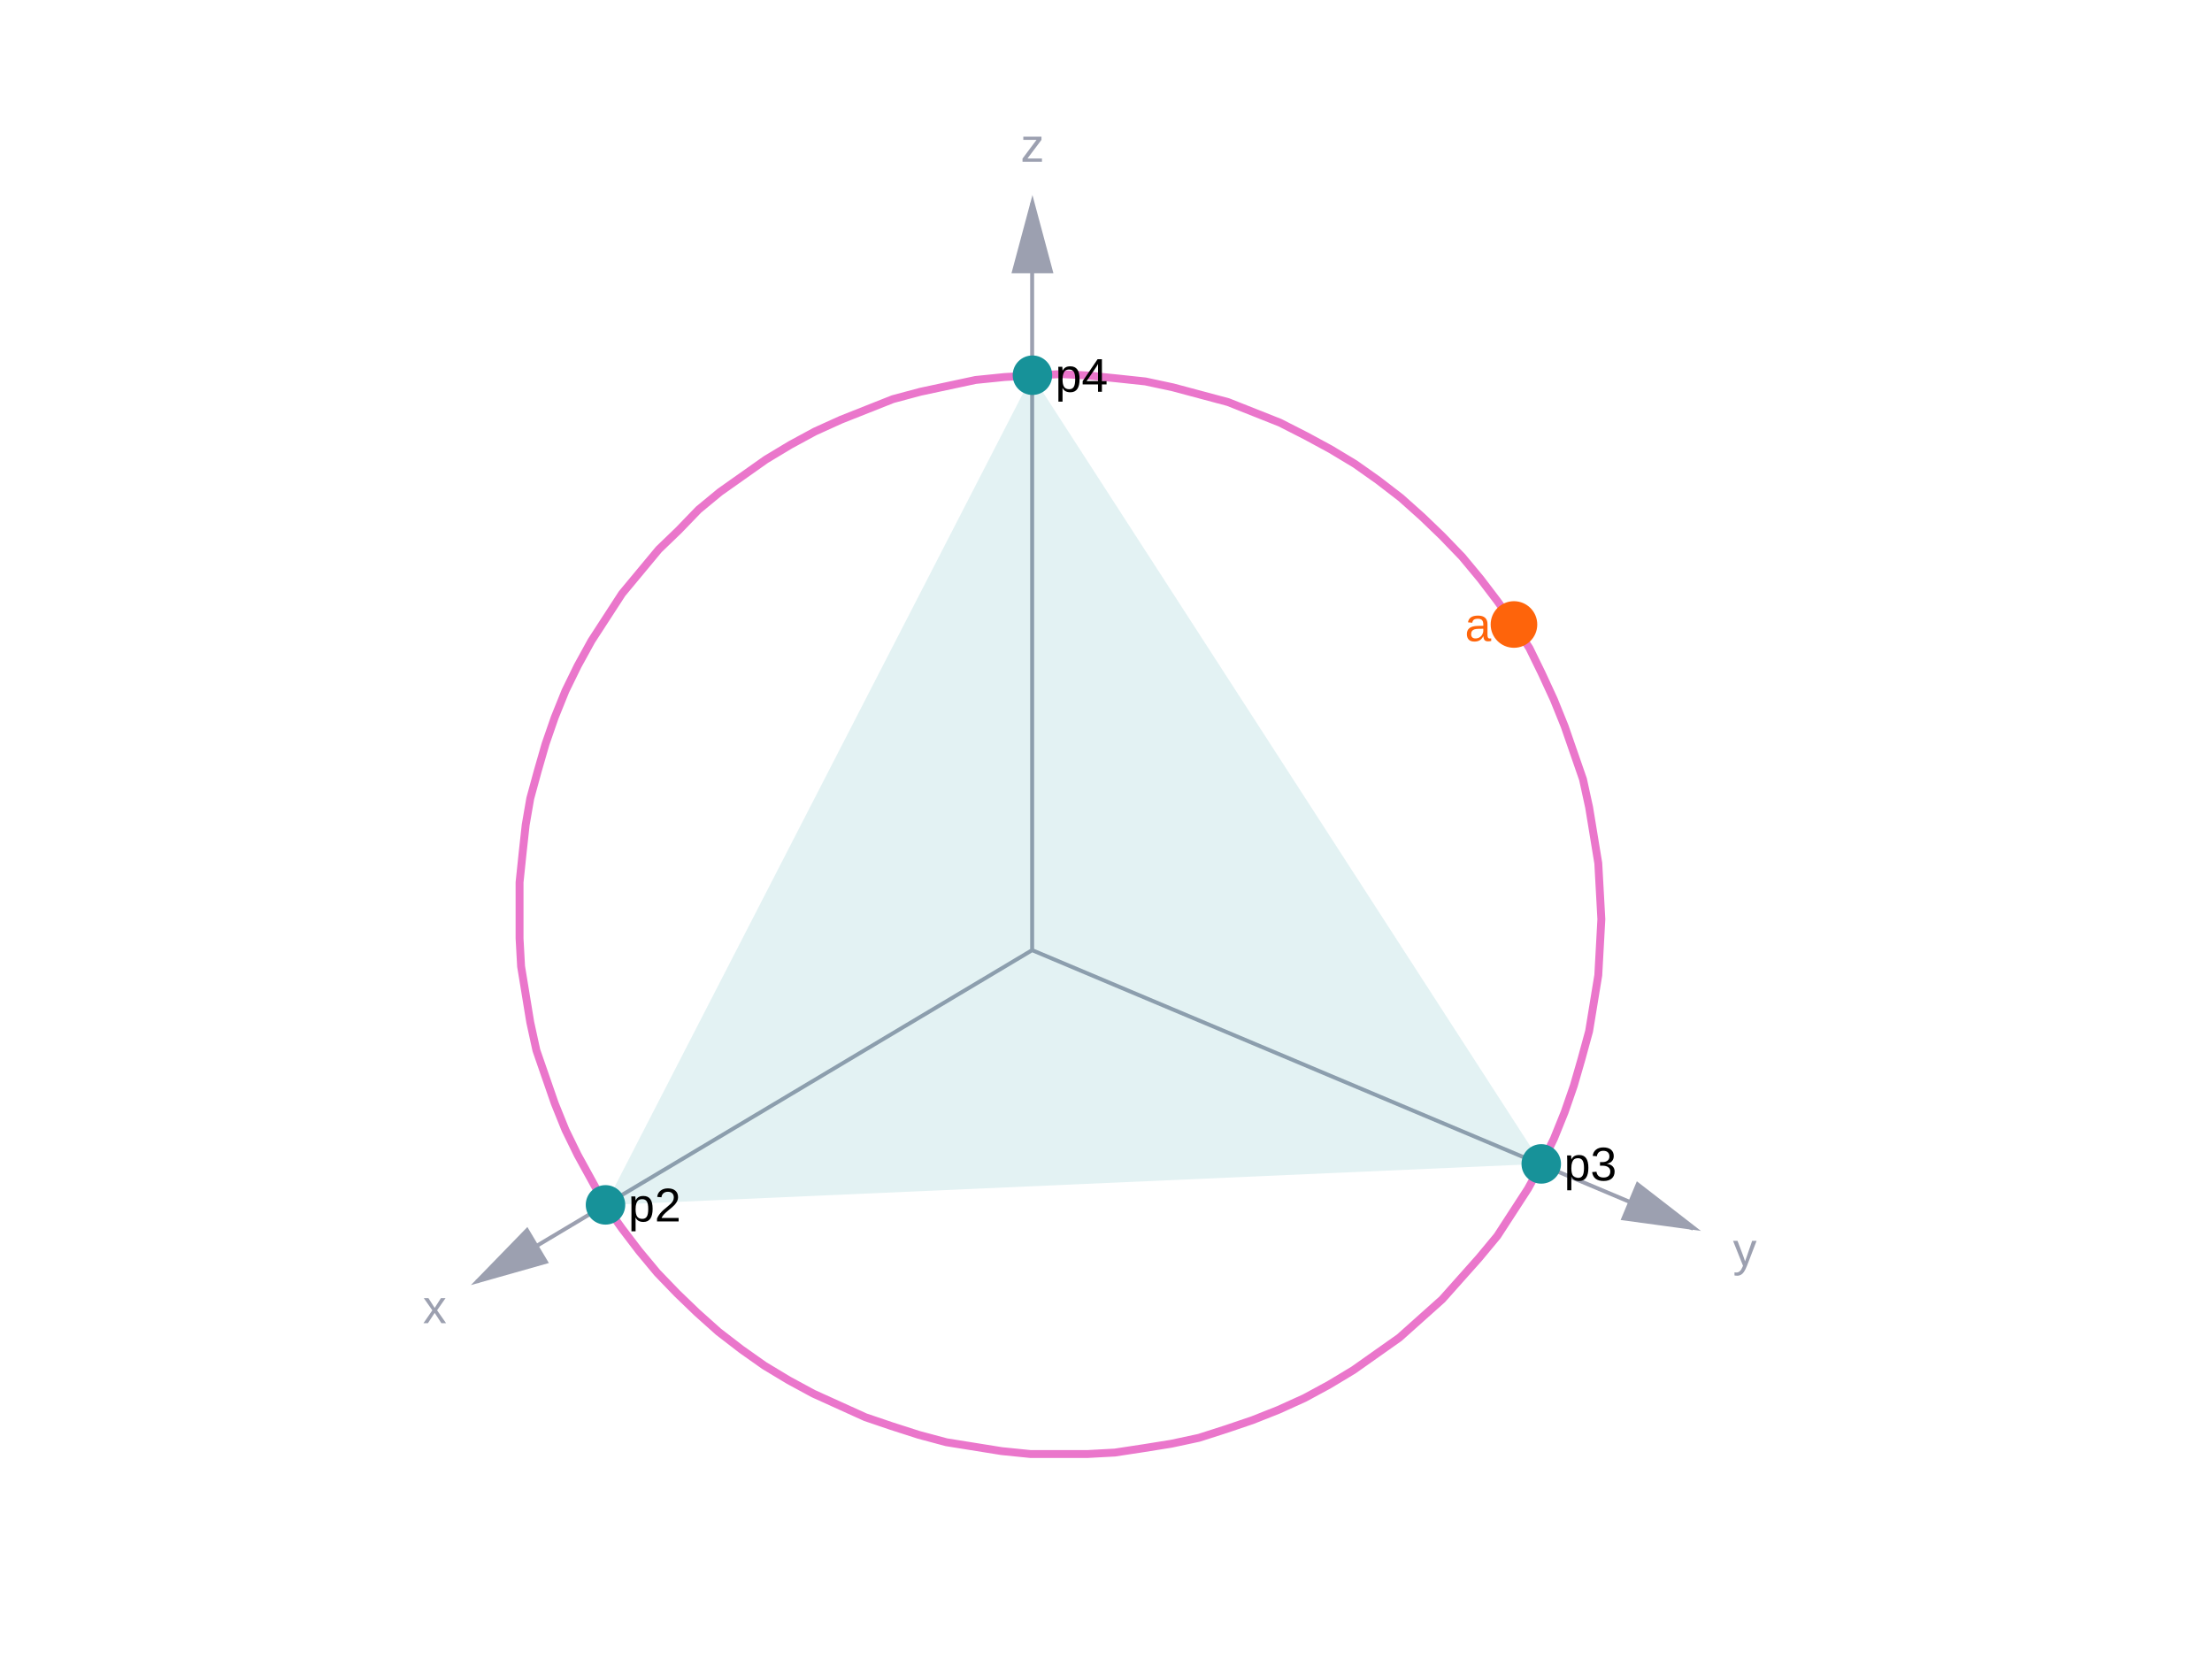
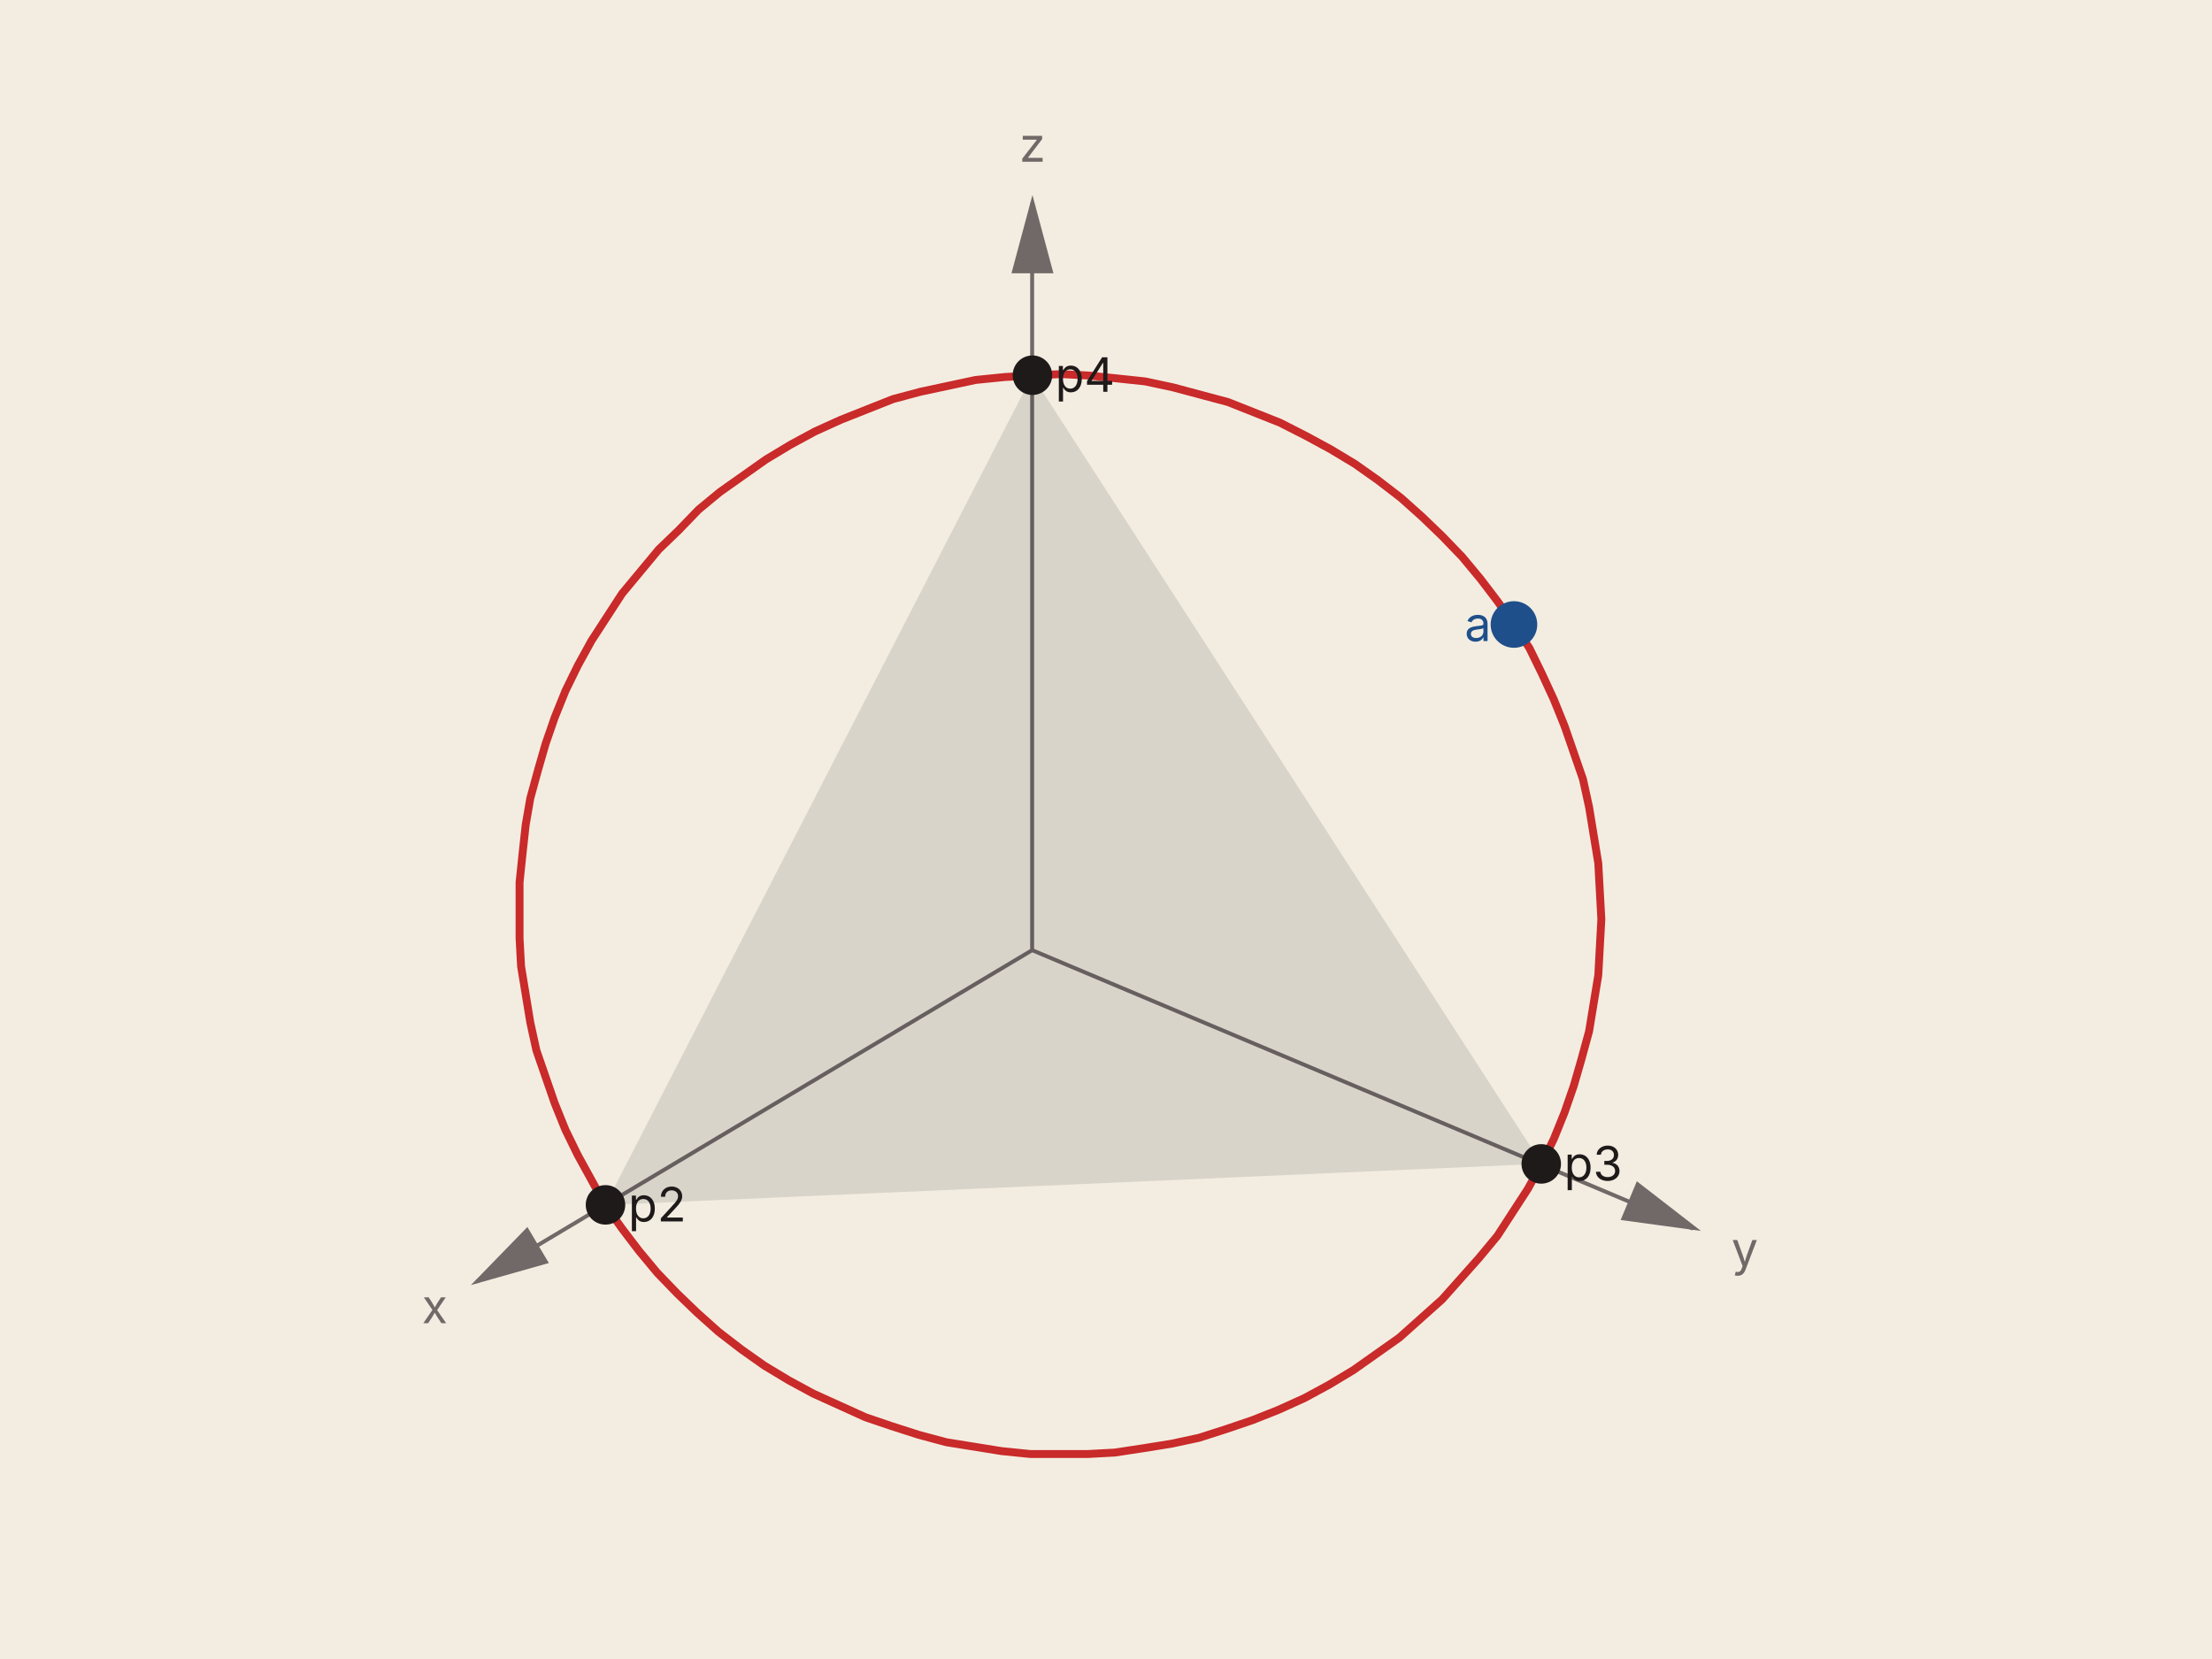
- <svg xmlns="http://www.w3.org/2000/svg" width="560" height="420" viewBox="0 0 560 420" font-family="Arial,Helvetica,sans-serif" font-size="12">
-   <rect x="0" y="0" width="560" height="420" fill="white" stroke="none" stroke-width="0" />
+ <svg xmlns="http://www.w3.org/2000/svg" width="560" height="420" viewBox="0 0 560 420" font-family="Inter,Arial,Helvetica,sans-serif" font-size="12">
+   <rect x="0" y="0" width="560" height="420" fill="#f3ede1" stroke="none" stroke-width="0" />
  <g class="fs-axes" data-area="89.31 476.69 16 389" data-x="-1.0233e0 1.2804e0" data-y="-8.824e-1 1.3358e0" data-log="0 0" data-grid="0" data-font-size="12" data-xtics="none" data-ytics="none">
    <g class="fs-grid" display="none">
</g>
    <svg class="fs-plot" x="89.31" y="16" width="387.37" height="373" viewBox="0 0 1 1" preserveAspectRatio="none" overflow="hidden">
      <g class="fs-series" data-series="1">
-         <path class="fs-vectors" data-head="1" data-filled="1" fill="none" stroke="#9ca0b0" stroke-width="1" vector-effect="non-scaling-stroke" d="M0.444,0.602L0.081,0.827M0.444,0.602L0.876,0.791M0.444,0.602L0.444,0.095" />
+         <path class="fs-vectors" data-head="1" data-filled="1" fill="none" stroke="#716868" stroke-width="1" vector-effect="non-scaling-stroke" d="M0.444,0.602L0.081,0.827M0.444,0.602L0.876,0.791M0.444,0.602L0.444,0.095" />
      </g>
      <g class="fs-series" data-series="2">
</g>
      <g class="fs-series" data-series="3">
-         <path fill="#179299" fill-opacity="0.12" stroke="none" vector-effect="non-scaling-stroke" d="M0.165,0.775 0.777,0.747 0.444,0.212 0.165,0.775Z" />
+         <path fill="#1f1a1a" fill-opacity="0.12" stroke="none" vector-effect="non-scaling-stroke" d="M0.165,0.775 0.777,0.747 0.444,0.212 0.165,0.775Z" />
      </g>
      <g class="fs-series" data-series="4">
-         <polyline fill="none" stroke="#ea76cb" stroke-width="2" stroke-linejoin="round" vector-effect="non-scaling-stroke" points="0.165,0.775 0.176,0.791 0.187,0.806 0.199,0.821 0.212,0.835 0.225,0.848 0.239,0.861 0.254,0.873 0.269,0.884 0.285,0.894 0.301,0.903 0.318,0.911 0.335,0.919 0.352,0.925 0.37,0.931 0.388,0.936 0.406,0.939 0.424,0.942 0.443,0.944 0.461,0.944 0.48,0.944 0.498,0.943 0.517,0.94 0.535,0.937 0.553,0.933 0.571,0.927 0.588,0.921 0.605,0.914 0.622,0.906 0.638,0.897 0.654,0.887 0.669,0.876 0.684,0.865 0.698,0.852 0.712,0.839 0.724,0.825 0.736,0.811 0.748,0.796 0.758,0.78 0.768,0.764 0.777,0.747 0.785,0.73 0.792,0.712 0.798,0.694 0.803,0.676 0.808,0.657 0.811,0.638 0.814,0.619 0.815,0.6 0.816,0.581 0.815,0.562 0.814,0.543 0.811,0.524 0.808,0.505 0.804,0.486 0.798,0.468 0.792,0.45 0.785,0.432 0.777,0.414 0.769,0.397 0.759,0.381 0.748,0.365 0.737,0.35 0.725,0.335 0.712,0.321 0.699,0.308 0.685,0.295 0.67,0.283 0.655,0.272 0.639,0.262 0.623,0.253 0.606,0.244 0.589,0.237 0.572,0.23 0.554,0.225 0.536,0.22 0.518,0.216 0.5,0.214 0.481,0.212 0.463,0.211 0.444,0.212 0.426,0.213 0.407,0.215 0.389,0.219 0.371,0.223 0.353,0.228 0.336,0.235 0.319,0.242 0.302,0.25 0.286,0.259 0.27,0.269 0.255,0.28 0.24,0.291 0.226,0.303 0.213,0.317 0.2,0.33 0.188,0.345 0.176,0.36 0.166,0.376 0.156,0.392 0.147,0.409 0.139,0.426 0.132,0.444 0.126,0.462 0.121,0.48 0.116,0.499 0.113,0.517 0.111,0.536 0.109,0.556 0.109,0.575 0.109,0.594 0.11,0.613 0.113,0.632 0.116,0.651 0.12,0.67 0.126,0.688 0.132,0.706 0.139,0.724 0.147,0.741 0.156,0.758 0.165,0.775" />
+         <polyline fill="none" stroke="#c92a2a" stroke-width="2" stroke-linejoin="round" vector-effect="non-scaling-stroke" points="0.165,0.775 0.176,0.791 0.187,0.806 0.199,0.821 0.212,0.835 0.225,0.848 0.239,0.861 0.254,0.873 0.269,0.884 0.285,0.894 0.301,0.903 0.318,0.911 0.335,0.919 0.352,0.925 0.37,0.931 0.388,0.936 0.406,0.939 0.424,0.942 0.443,0.944 0.461,0.944 0.48,0.944 0.498,0.943 0.517,0.94 0.535,0.937 0.553,0.933 0.571,0.927 0.588,0.921 0.605,0.914 0.622,0.906 0.638,0.897 0.654,0.887 0.669,0.876 0.684,0.865 0.698,0.852 0.712,0.839 0.724,0.825 0.736,0.811 0.748,0.796 0.758,0.78 0.768,0.764 0.777,0.747 0.785,0.73 0.792,0.712 0.798,0.694 0.803,0.676 0.808,0.657 0.811,0.638 0.814,0.619 0.815,0.6 0.816,0.581 0.815,0.562 0.814,0.543 0.811,0.524 0.808,0.505 0.804,0.486 0.798,0.468 0.792,0.45 0.785,0.432 0.777,0.414 0.769,0.397 0.759,0.381 0.748,0.365 0.737,0.35 0.725,0.335 0.712,0.321 0.699,0.308 0.685,0.295 0.67,0.283 0.655,0.272 0.639,0.262 0.623,0.253 0.606,0.244 0.589,0.237 0.572,0.23 0.554,0.225 0.536,0.22 0.518,0.216 0.5,0.214 0.481,0.212 0.463,0.211 0.444,0.212 0.426,0.213 0.407,0.215 0.389,0.219 0.371,0.223 0.353,0.228 0.336,0.235 0.319,0.242 0.302,0.25 0.286,0.259 0.27,0.269 0.255,0.28 0.24,0.291 0.226,0.303 0.213,0.317 0.2,0.33 0.188,0.345 0.176,0.36 0.166,0.376 0.156,0.392 0.147,0.409 0.139,0.426 0.132,0.444 0.126,0.462 0.121,0.48 0.116,0.499 0.113,0.517 0.111,0.536 0.109,0.556 0.109,0.575 0.109,0.594 0.11,0.613 0.113,0.632 0.116,0.651 0.12,0.67 0.126,0.688 0.132,0.706 0.139,0.724 0.147,0.741 0.156,0.758 0.165,0.775" />
      </g>
      <g class="fs-series" data-series="5">
-         <path class="fs-pts" data-pt="7" data-size="9" data-lw="1" data-color="#179299" fill="none" stroke="none" d="M0.165,0.775 M0.777,0.747 M0.444,0.212" />
+         <path class="fs-pts" data-pt="7" data-size="9" data-lw="1" data-color="#1f1a1a" fill="none" stroke="none" d="M0.165,0.775 M0.777,0.747 M0.444,0.212" />
      </g>
      <g class="fs-series" data-series="6">
-         <path class="fs-pts" data-pt="7" data-size="10.8" data-lw="1" data-color="#fe640b" fill="none" stroke="none" d="M0.759,0.381" />
+         <path class="fs-pts" data-pt="7" data-size="10.8" data-lw="1" data-color="#1f4f8a" fill="none" stroke="none" d="M0.759,0.381" />
      </g>
      <g class="fs-series" data-series="7">
</g>
      <g class="fs-series" data-series="8">
</g>
    </svg>
    <svg class="fs-marks" x="89.31" y="16" width="387.37" height="373" viewBox="0 0 387.37 373" overflow="hidden">
-       <path data-series="5" fill="#179299" stroke="#179299" stroke-width="1" d="M59.48,289.03A4.5,4.5 0 1 0 68.48,289.03A4.5,4.5 0 1 0 59.48,289.03ZM296.38,278.66A4.5,4.5 0 1 0 305.38,278.66A4.5,4.5 0 1 0 296.38,278.66ZM167.57,78.99A4.5,4.5 0 1 0 176.57,78.99A4.5,4.5 0 1 0 167.57,78.99Z" />
-       <path data-series="6" fill="#fe640b" stroke="#fe640b" stroke-width="1" d="M288.57,142.1A5.4,5.4 0 1 0 299.37,142.1A5.4,5.4 0 1 0 288.57,142.1Z" />
+       <path data-series="5" fill="#1f1a1a" stroke="#1f1a1a" stroke-width="1" d="M59.48,289.03A4.5,4.5 0 1 0 68.48,289.03A4.5,4.5 0 1 0 59.48,289.03ZM296.38,278.66A4.5,4.5 0 1 0 305.38,278.66A4.5,4.5 0 1 0 296.38,278.66ZM167.57,78.99A4.5,4.5 0 1 0 176.57,78.99A4.5,4.5 0 1 0 167.57,78.99Z" />
+       <path data-series="6" fill="#1f4f8a" stroke="#1f4f8a" stroke-width="1" d="M288.57,142.1A5.4,5.4 0 1 0 299.37,142.1A5.4,5.4 0 1 0 288.57,142.1Z" />
    </svg>
    <svg class="fs-heads" x="89.31" y="16" width="387.37" height="373" viewBox="0 0 387.37 373" overflow="hidden">
      <g data-series="1">
-         <polygon points="48.88,303.45 31.56,308.35 44.11,295.45" fill="#9ca0b0" stroke="#9ca0b0" stroke-width="1" />
-         <polygon points="325.29,283.85 339.53,294.88 321.69,292.45" fill="#9ca0b0" stroke="#9ca0b0" stroke-width="1" />
-         <polygon points="167.41,52.69 172.07,35.31 176.73,52.69" fill="#9ca0b0" stroke="#9ca0b0" stroke-width="1" />
+         <polygon points="48.88,303.45 31.56,308.35 44.11,295.45" fill="#716868" stroke="#716868" stroke-width="1" />
+         <polygon points="325.29,283.85 339.53,294.88 321.69,292.45" fill="#716868" stroke="#716868" stroke-width="1" />
+         <polygon points="167.41,52.69 172.07,35.31 176.73,52.69" fill="#716868" stroke="#716868" stroke-width="1" />
      </g>
    </svg>
    <svg class="fs-labels" x="89.31" y="16" width="387.37" height="373" viewBox="0 0 387.37 373" overflow="hidden">
-       <text class="fs-label" data-series="2" data-u="0.053565" data-v="0.843942" data-dx="0" data-dy="4.2" x="20.75" y="318.99" text-anchor="middle" fill="#9ca0b0">x</text>
-       <text class="fs-label" data-series="2" data-u="0.909737" data-v="0.805045" data-dx="0" data-dy="4.2" x="352.41" y="304.48" text-anchor="middle" fill="#9ca0b0">y</text>
-       <text class="fs-label" data-series="2" data-u="0.444198" data-v="0.055615" data-dx="0" data-dy="4.2" x="172.07" y="24.94" text-anchor="middle" fill="#9ca0b0">z</text>
-       <text class="fs-label" data-series="7" data-u="0.165174" data-v="0.774873" data-dx="5.76" data-dy="4.2" x="69.74" y="293.23" fill="black">p2</text>
-       <text class="fs-label" data-series="7" data-u="0.776726" data-v="0.747089" data-dx="5.76" data-dy="4.2" x="306.64" y="282.86" fill="black">p3</text>
-       <text class="fs-label" data-series="7" data-u="0.444198" data-v="0.211782" data-dx="5.76" data-dy="4.2" x="177.83" y="83.19" fill="black">p4</text>
-       <text class="fs-label" data-series="8" data-u="0.758892" data-v="0.380957" data-dx="-5.76" data-dy="4.2" x="288.21" y="146.3" text-anchor="end" fill="#fe640b">a</text>
+       <text class="fs-label" data-series="2" data-u="0.053565" data-v="0.843942" data-dx="0" data-dy="4.2" x="20.75" y="318.99" text-anchor="middle" fill="#716868">x</text>
+       <text class="fs-label" data-series="2" data-u="0.909737" data-v="0.805045" data-dx="0" data-dy="4.2" x="352.41" y="304.48" text-anchor="middle" fill="#716868">y</text>
+       <text class="fs-label" data-series="2" data-u="0.444198" data-v="0.055615" data-dx="0" data-dy="4.2" x="172.07" y="24.94" text-anchor="middle" fill="#716868">z</text>
+       <text class="fs-label" data-series="7" data-u="0.165174" data-v="0.774873" data-dx="5.76" data-dy="4.2" x="69.74" y="293.23" fill="#1f1a1a">p2</text>
+       <text class="fs-label" data-series="7" data-u="0.776726" data-v="0.747089" data-dx="5.76" data-dy="4.2" x="306.64" y="282.86" fill="#1f1a1a">p3</text>
+       <text class="fs-label" data-series="7" data-u="0.444198" data-v="0.211782" data-dx="5.76" data-dy="4.2" x="177.83" y="83.19" fill="#1f1a1a">p4</text>
+       <text class="fs-label" data-series="8" data-u="0.758892" data-v="0.380957" data-dx="-5.76" data-dy="4.2" x="288.21" y="146.3" text-anchor="end" fill="#1f4f8a">a</text>
    </svg>
    <g class="fs-xticks">
</g>
    <g class="fs-yticks">
</g>
  </g>
</svg>
